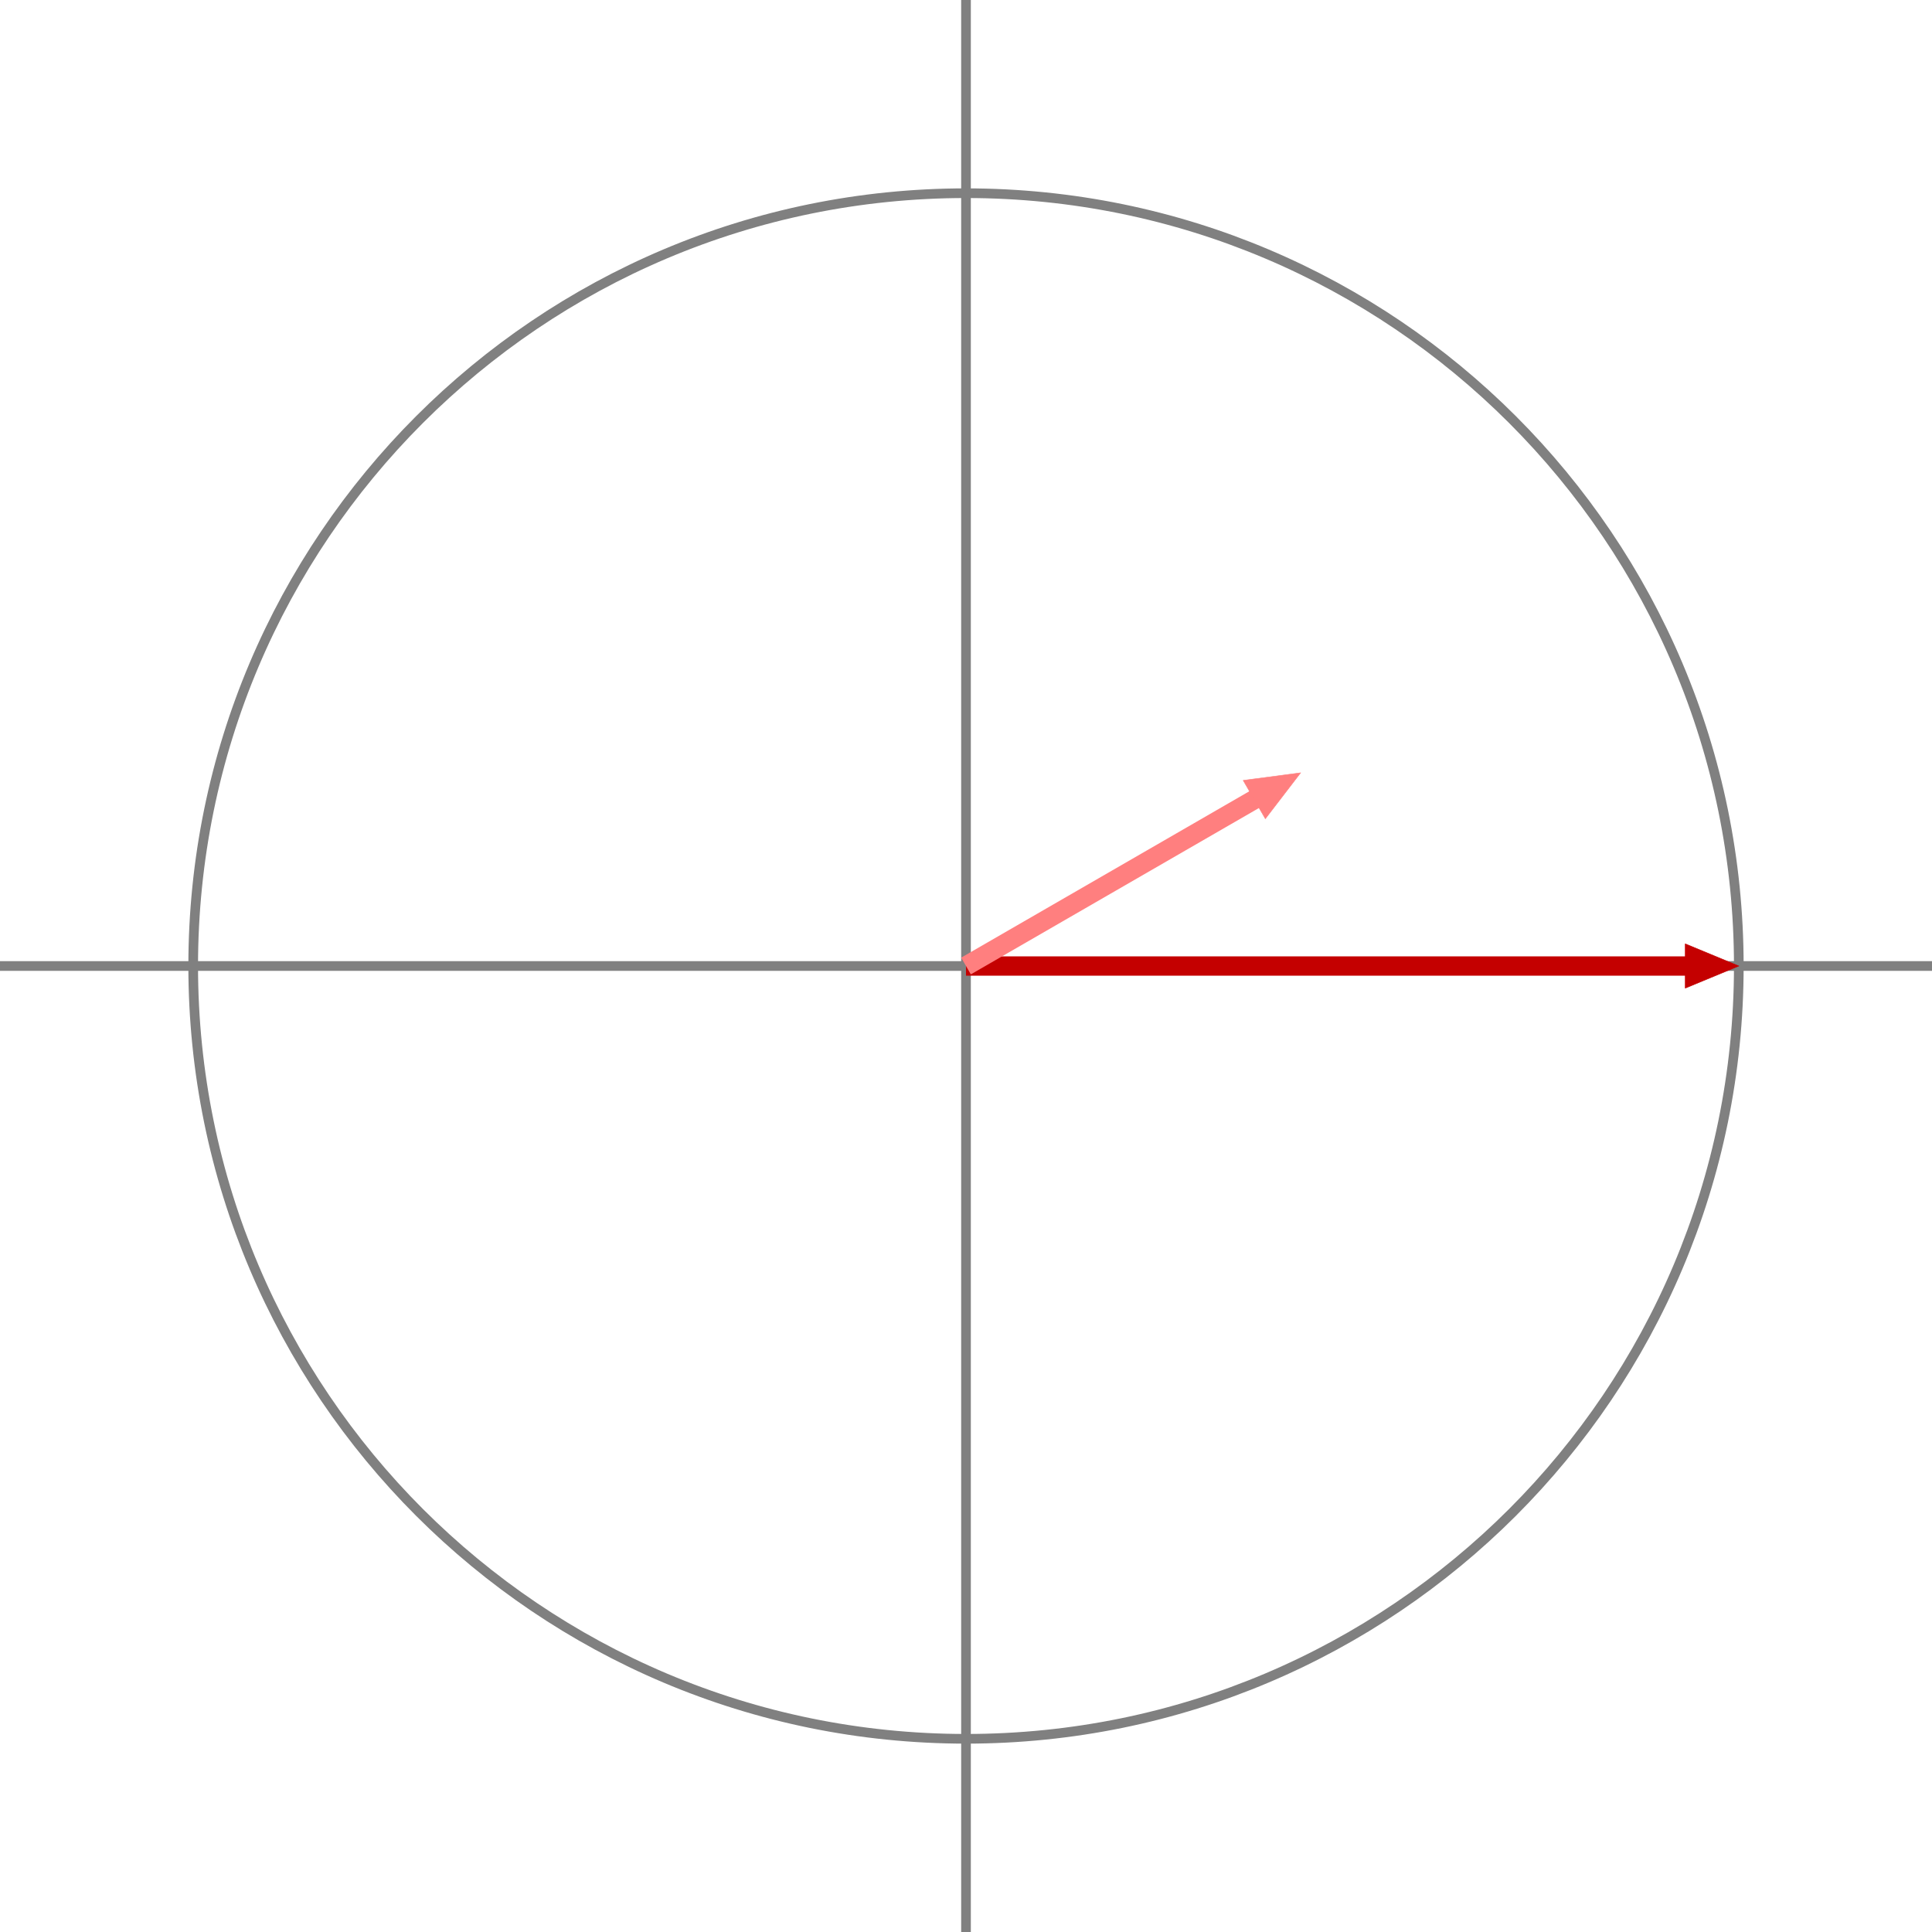
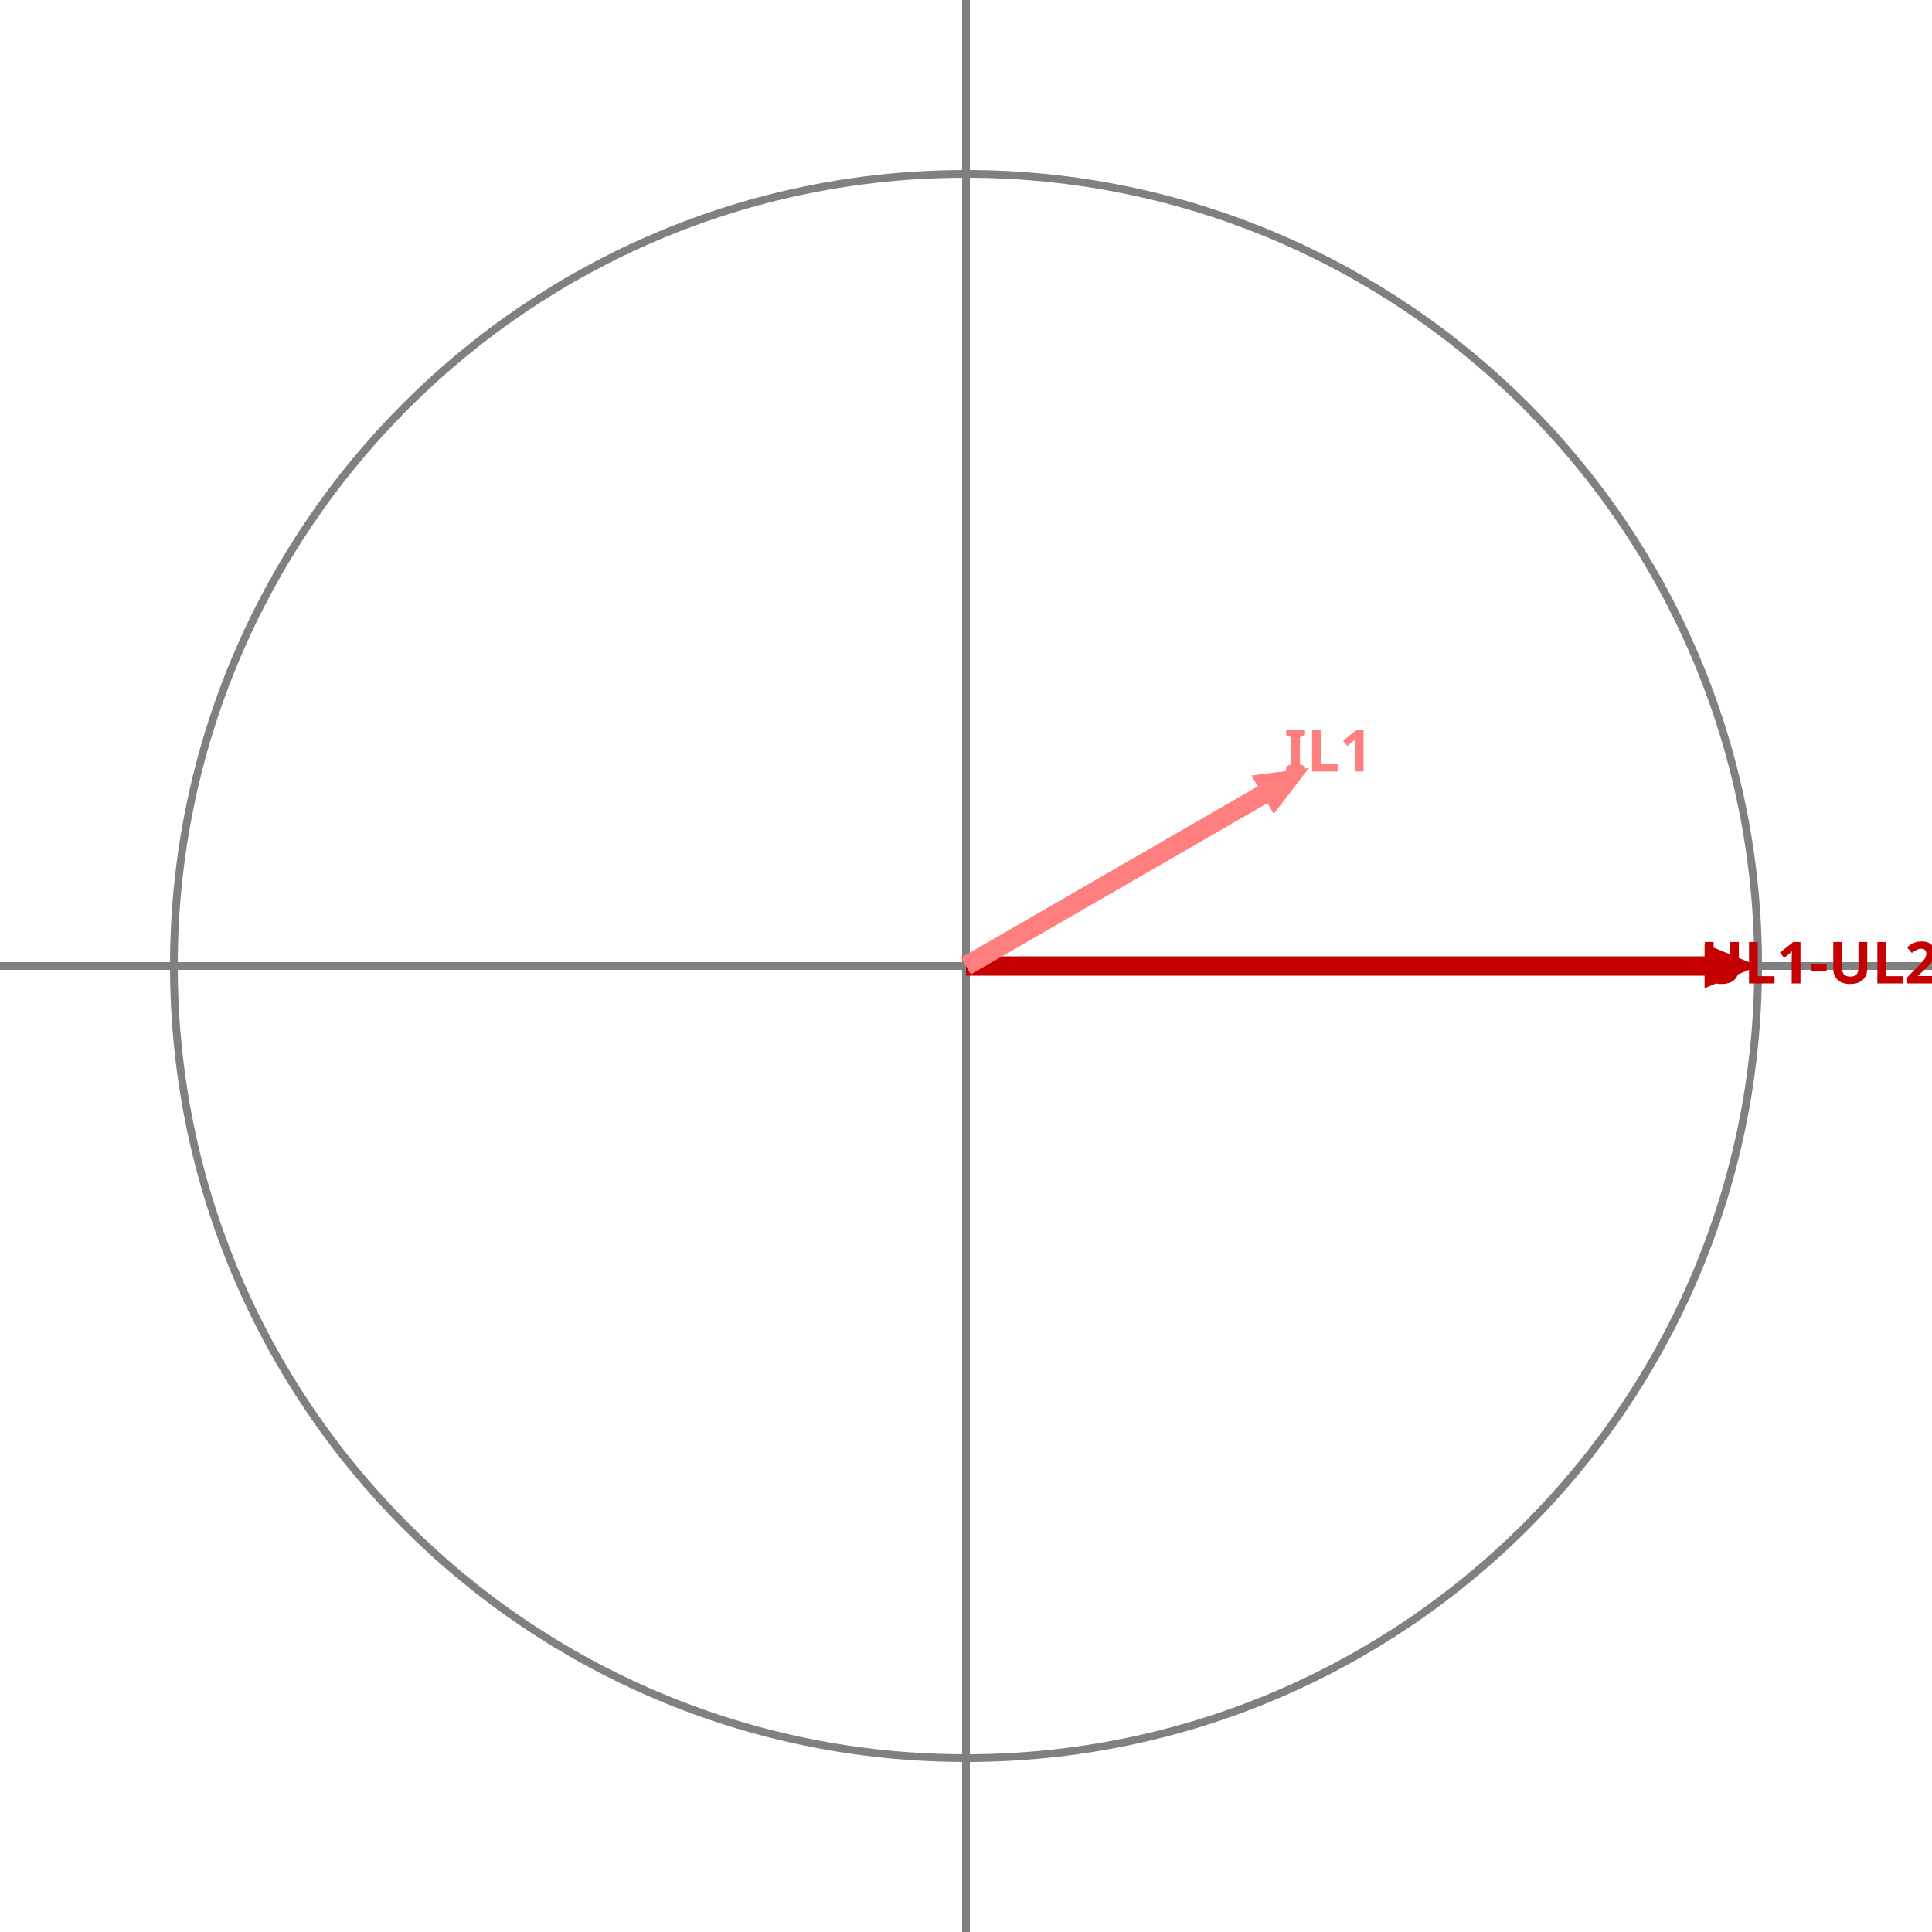
<svg xmlns="http://www.w3.org/2000/svg" width="1058.33mm" height="1058.33mm" viewBox="0 0 3000 3000" version="1.2" baseProfile="tiny">
  <defs>
</defs>
  <g fill="none" stroke="black" stroke-width="1" fill-rule="evenodd" stroke-linecap="square" stroke-linejoin="bevel">
-     <g fill="none" stroke="#808080" stroke-opacity="1" stroke-width="15" stroke-linecap="square" stroke-linejoin="bevel" transform="matrix(1,0,0,1,0,0)" font-family="Sans" font-size="120" font-weight="400" font-style="normal">
+     <g fill="none" stroke="#808080" stroke-opacity="1" stroke-width="12" stroke-linecap="square" stroke-linejoin="bevel" transform="matrix(1,0,0,1,0,0)" font-family="Sans" font-size="90" font-weight="570" font-style="normal">
      <polyline fill="none" vector-effect="none" points="0,1500 3000,1500 " />
      <polyline fill="none" vector-effect="none" points="1500,0 1500,3000 " />
-       <path vector-effect="none" fill-rule="evenodd" d="M2700,1500 C2700,837.258 2162.74,300 1500,300 C837.258,300 300,837.258 300,1500 C300,2162.74 837.258,2700 1500,2700 C2162.74,2700 2700,2162.74 2700,1500 " />
+       <path vector-effect="none" fill-rule="evenodd" d="M2730,1500 C2730,820.69 2179.31,270 1500,270 C820.69,270 270,820.69 270,1500 C270,2179.31 820.69,2730 1500,2730 C2179.31,2730 2730,2179.31 2730,1500 " />
    </g>
-     <g fill="none" stroke="#c40000" stroke-opacity="1" stroke-width="30" stroke-linecap="square" stroke-linejoin="bevel" transform="matrix(1,0,0,1,0,0)" font-family="Sans" font-size="120" font-weight="400" font-style="normal">
-       <polyline fill="none" vector-effect="none" points="1515,1500 2610,1500 " />
+     <g fill="none" stroke="#c40000" stroke-opacity="1" stroke-width="30" stroke-linecap="square" stroke-linejoin="bevel" transform="matrix(1,0,0,1,0,0)" font-family="Sans" font-size="90" font-weight="570" font-style="normal">
+       <polyline fill="none" vector-effect="none" points="1515,1500 2640,1500 " />
    </g>
-     <g fill="none" stroke="#c40000" stroke-opacity="1" stroke-width="1" stroke-linecap="square" stroke-linejoin="bevel" transform="matrix(1,0,0,1,0,0)" font-family="Sans" font-size="120" font-weight="400" font-style="normal">
-       <path vector-effect="non-scaling-stroke" fill-rule="evenodd" d="M2700,1500 L2616.85,1534.44 L2616.85,1465.56 L2700,1500" />
+     <g fill="none" stroke="none" transform="matrix(1,0,0,1,0,0)" font-family="Sans" font-size="90" font-weight="570" font-style="normal">
+       <path vector-effect="none" fill-rule="evenodd" d="M2730,1500 L2646.85,1534.44 L2646.85,1465.56 L2730,1500" />
    </g>
-     <g fill="#c40000" fill-opacity="1" stroke="none" transform="matrix(1,0,0,1,0,0)" font-family="Sans" font-size="120" font-weight="400" font-style="normal">
-       <path vector-effect="none" fill-rule="evenodd" d="M2700,1500 L2616.85,1534.44 L2616.85,1465.56" />
+     <g fill="#c40000" fill-opacity="1" stroke="none" transform="matrix(1,0,0,1,0,0)" font-family="Sans" font-size="90" font-weight="570" font-style="normal">
+       <path vector-effect="none" fill-rule="evenodd" d="M2730,1500 L2646.85,1534.44 L2646.85,1465.56" />
    </g>
-     <g fill="none" stroke="#ff7f7f" stroke-opacity="1" stroke-width="30" stroke-linecap="square" stroke-linejoin="bevel" transform="matrix(1,0,0,1,0,0)" font-family="Sans" font-size="120" font-weight="400" font-style="normal">
-       <polyline fill="none" vector-effect="none" points="1512.99,1492.5 1941.67,1245 " />
+     <g fill="none" stroke="#c40000" stroke-opacity="1" stroke-width="1" stroke-linecap="square" stroke-linejoin="bevel" transform="matrix(1,0,0,1,0,0)" font-family="Sans" font-size="90" font-weight="570" font-style="normal">
+       <text fill="#c40000" fill-opacity="1" stroke="none" xml:space="preserve" x="2639.69" y="1527" font-family="Sans" font-size="90" font-weight="570" font-style="normal">UL1-UL2</text>
    </g>
-     <g fill="none" stroke="#ff7f7f" stroke-opacity="1" stroke-width="1" stroke-linecap="square" stroke-linejoin="bevel" transform="matrix(1,0,0,1,0,0)" font-family="Sans" font-size="120" font-weight="400" font-style="normal">
-       <path vector-effect="non-scaling-stroke" fill-rule="evenodd" d="M2019.62,1200 L1964.83,1271.4 L1930.39,1211.75 L2019.62,1200" />
+     <g fill="none" stroke="#ff7f7f" stroke-opacity="1" stroke-width="30" stroke-linecap="square" stroke-linejoin="bevel" transform="matrix(1,0,0,1,0,0)" font-family="Sans" font-size="90" font-weight="570" font-style="normal">
+       <polyline fill="none" vector-effect="none" points="1512.99,1492.5 1954.66,1237.5 " />
    </g>
-     <g fill="#ff7f7f" fill-opacity="1" stroke="none" transform="matrix(1,0,0,1,0,0)" font-family="Sans" font-size="120" font-weight="400" font-style="normal">
-       <path vector-effect="none" fill-rule="evenodd" d="M2019.62,1200 L1964.83,1271.4 L1930.39,1211.75" />
+     <g fill="none" stroke="none" transform="matrix(1,0,0,1,0,0)" font-family="Sans" font-size="90" font-weight="570" font-style="normal">
+       <path vector-effect="none" fill-rule="evenodd" d="M2032.61,1192.5 L1977.82,1263.9 L1943.38,1204.25 L2032.61,1192.5" />
+     </g>
+     <g fill="#ff7f7f" fill-opacity="1" stroke="none" transform="matrix(1,0,0,1,0,0)" font-family="Sans" font-size="90" font-weight="570" font-style="normal">
+       <path vector-effect="none" fill-rule="evenodd" d="M2032.61,1192.5 L1977.82,1263.9 L1943.38,1204.25" />
+     </g>
+     <g fill="none" stroke="#ff7f7f" stroke-opacity="1" stroke-width="1" stroke-linecap="square" stroke-linejoin="bevel" transform="matrix(1,0,0,1,0,0)" font-family="Sans" font-size="90" font-weight="570" font-style="normal">
+       <text fill="#ff7f7f" fill-opacity="1" stroke="none" xml:space="preserve" x="1994.28" y="1197.97" font-family="Sans" font-size="90" font-weight="570" font-style="normal">IL1</text>
    </g>
  </g>
</svg>
